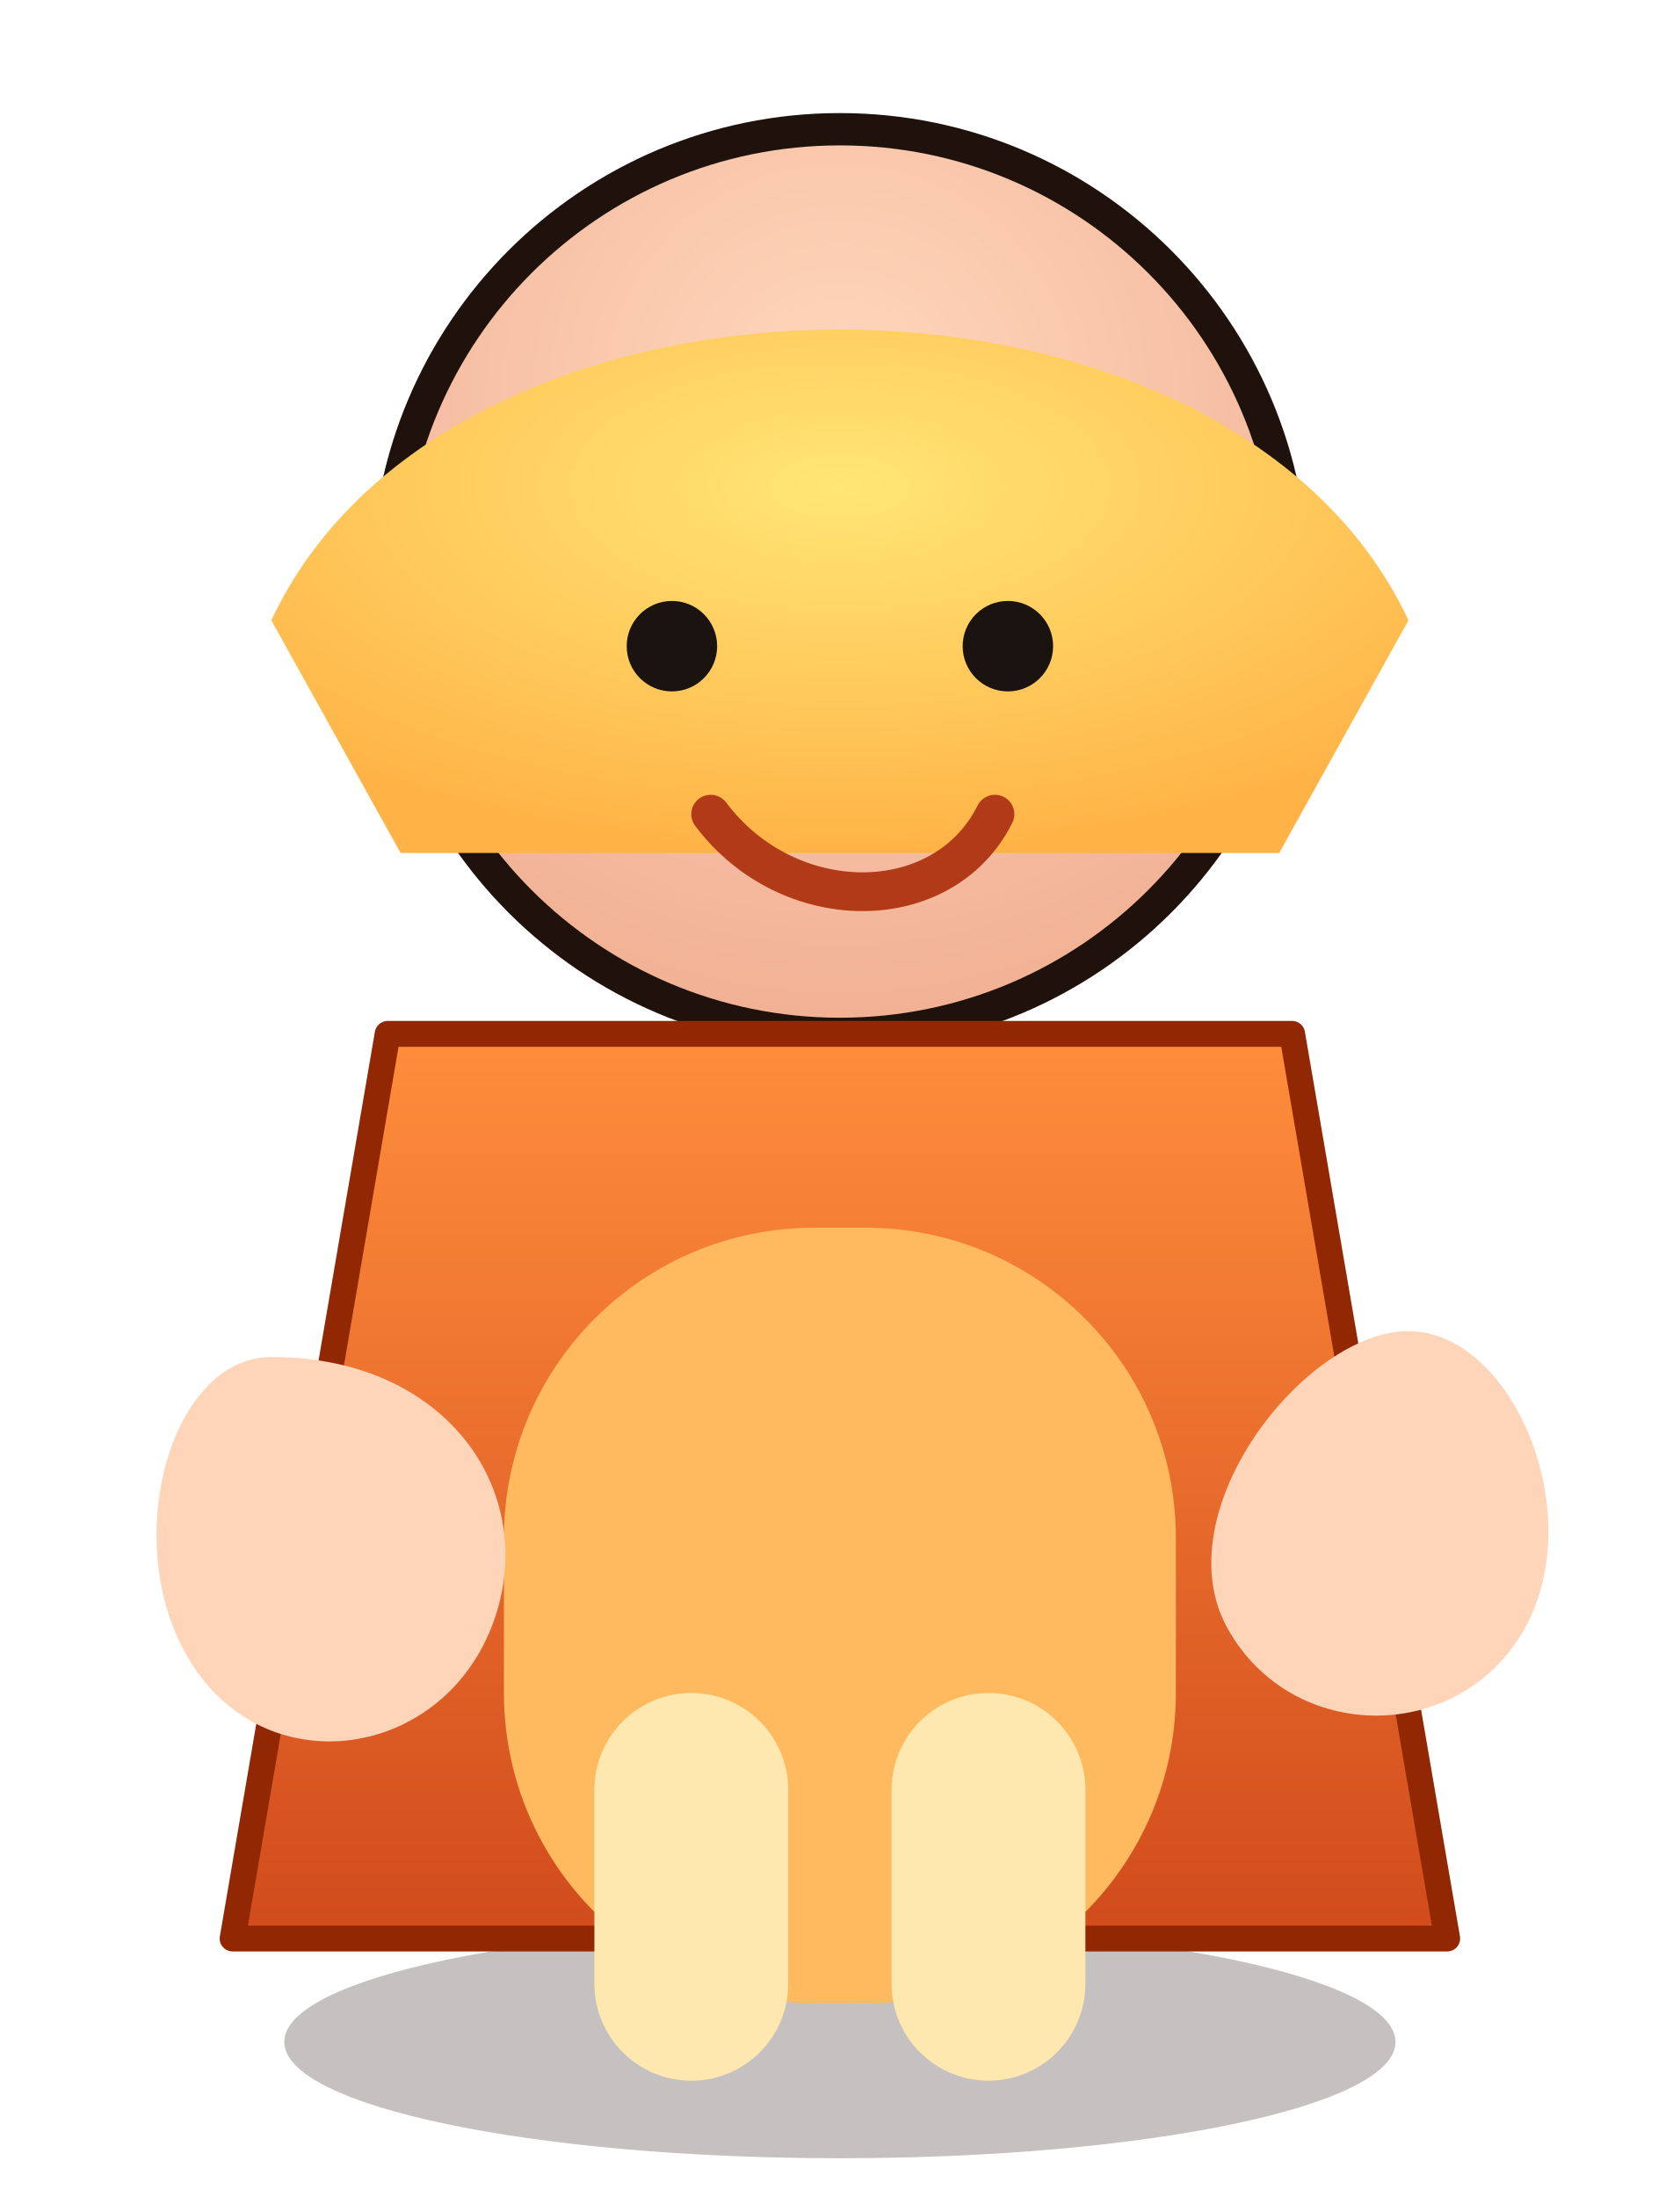
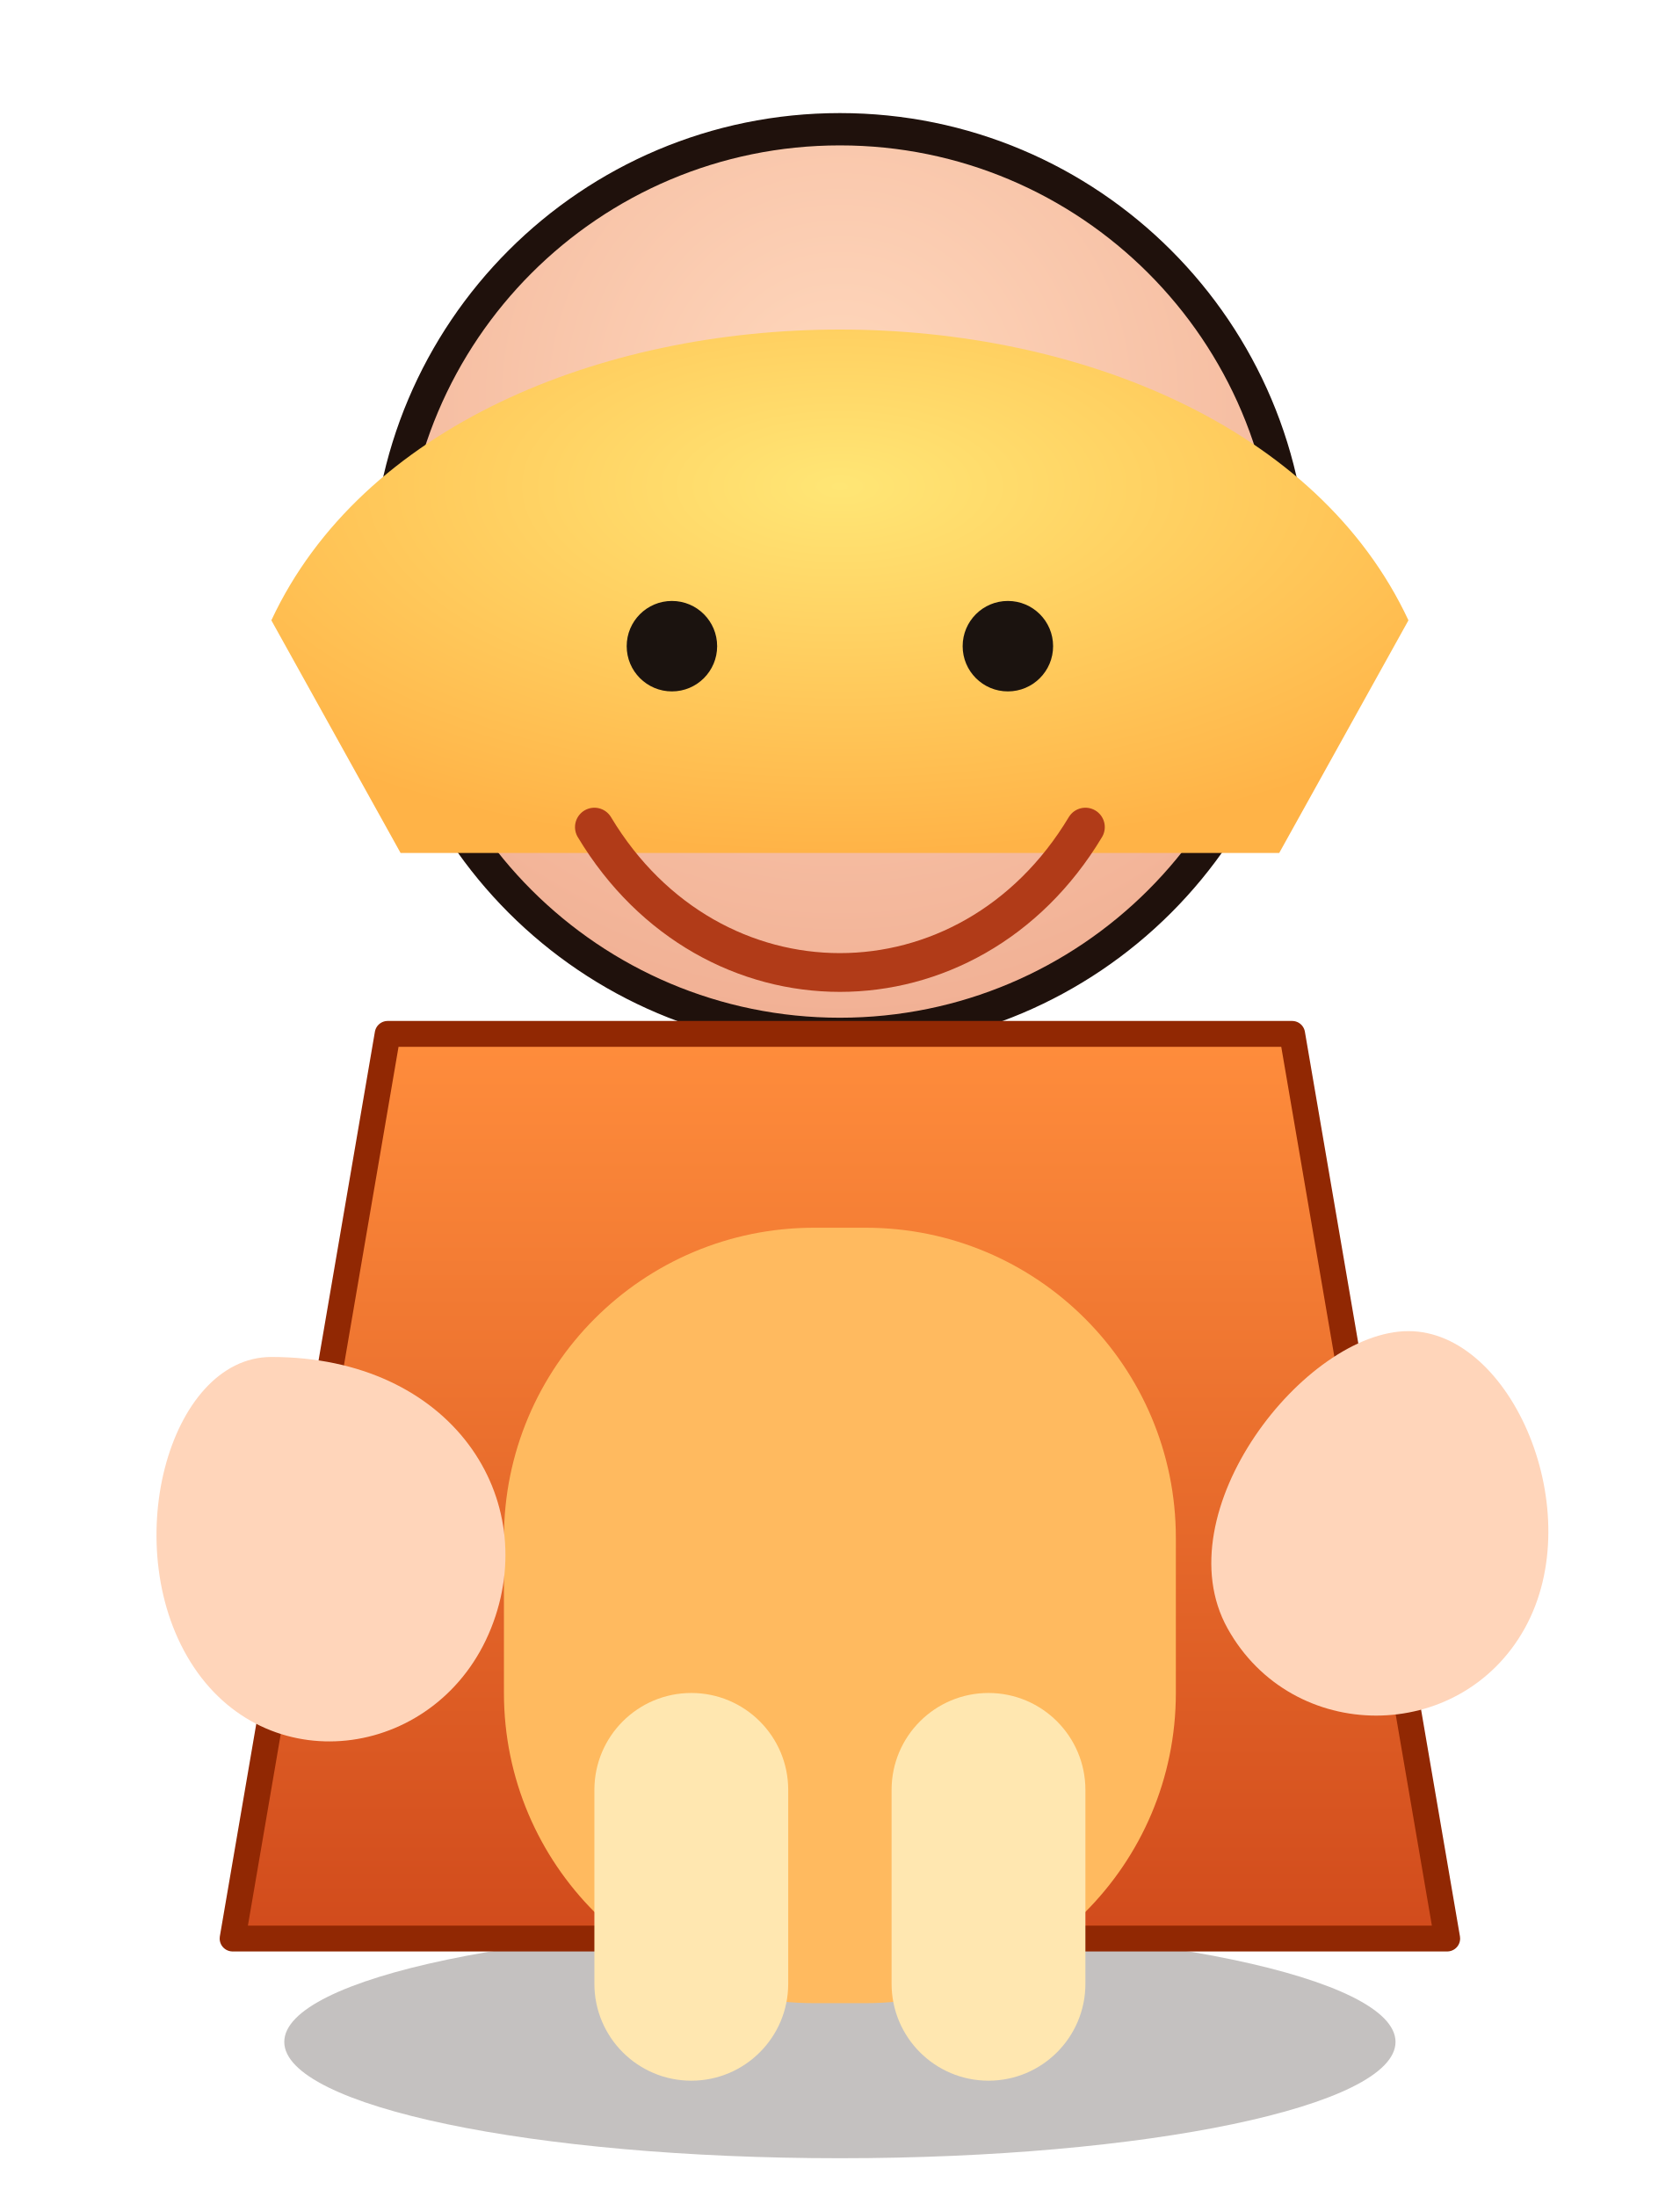
<svg xmlns="http://www.w3.org/2000/svg" width="260" height="340" viewBox="0 0 260 340">
  <defs>
    <linearGradient id="sunny-dress" x1="0%" y1="0%" x2="0%" y2="100%">
      <stop offset="0%" stop-color="#ff8d3c" />
      <stop offset="100%" stop-color="#d14b1c" />
    </linearGradient>
    <radialGradient id="sunny-hair" cx="50%" cy="30%" r="70%">
      <stop offset="0%" stop-color="#ffe675" />
      <stop offset="100%" stop-color="#ffb347" />
    </radialGradient>
    <radialGradient id="sunny-skin" cx="50%" cy="30%" r="70%">
      <stop offset="0%" stop-color="#ffd8bd" />
      <stop offset="100%" stop-color="#f1b094" />
    </radialGradient>
  </defs>
  <rect width="260" height="340" fill="none" />
  <ellipse cx="130" cy="316" rx="86" ry="18" fill="#140802" opacity="0.25" />
  <circle cx="130" cy="90" r="70" fill="url(#sunny-skin)" stroke="#1f110c" stroke-width="5" />
  <path d="M42 96c28-60 148-60 176 0l-20 36H62z" fill="url(#sunny-hair)" />
  <circle cx="104" cy="100" r="7" fill="#1b130f" />
  <circle cx="156" cy="100" r="7" fill="#1b130f" />
-   <path d="M110 126c12 16 36 16 44 0" stroke="#b13b18" stroke-width="6" fill="none" stroke-linecap="round" />
+   <path d="M92 128c18 30 58 30 76 0" stroke="#b13b18" stroke-width="6" fill="none" stroke-linecap="round" />
  <path d="M60 160h140l24 140H36z" fill="url(#sunny-dress)" stroke="#912803" stroke-width="4" stroke-linejoin="round" />
  <rect x="78" y="190" width="104" height="120" rx="48" fill="#ffba5f" />
  <path d="M42 210c-16 0-24 30-12 48s38 14 46-6-6-42-34-42z" fill="#ffd5ba" />
  <path d="M218 206c16 0 28 28 18 46-10 18-36 18-46 0-10-18 12-46 28-46z" fill="#ffd5ba" />
  <rect x="92" y="262" width="30" height="60" rx="15" fill="#ffe7b0" />
  <rect x="138" y="262" width="30" height="60" rx="15" fill="#ffe7b0" />
</svg>
